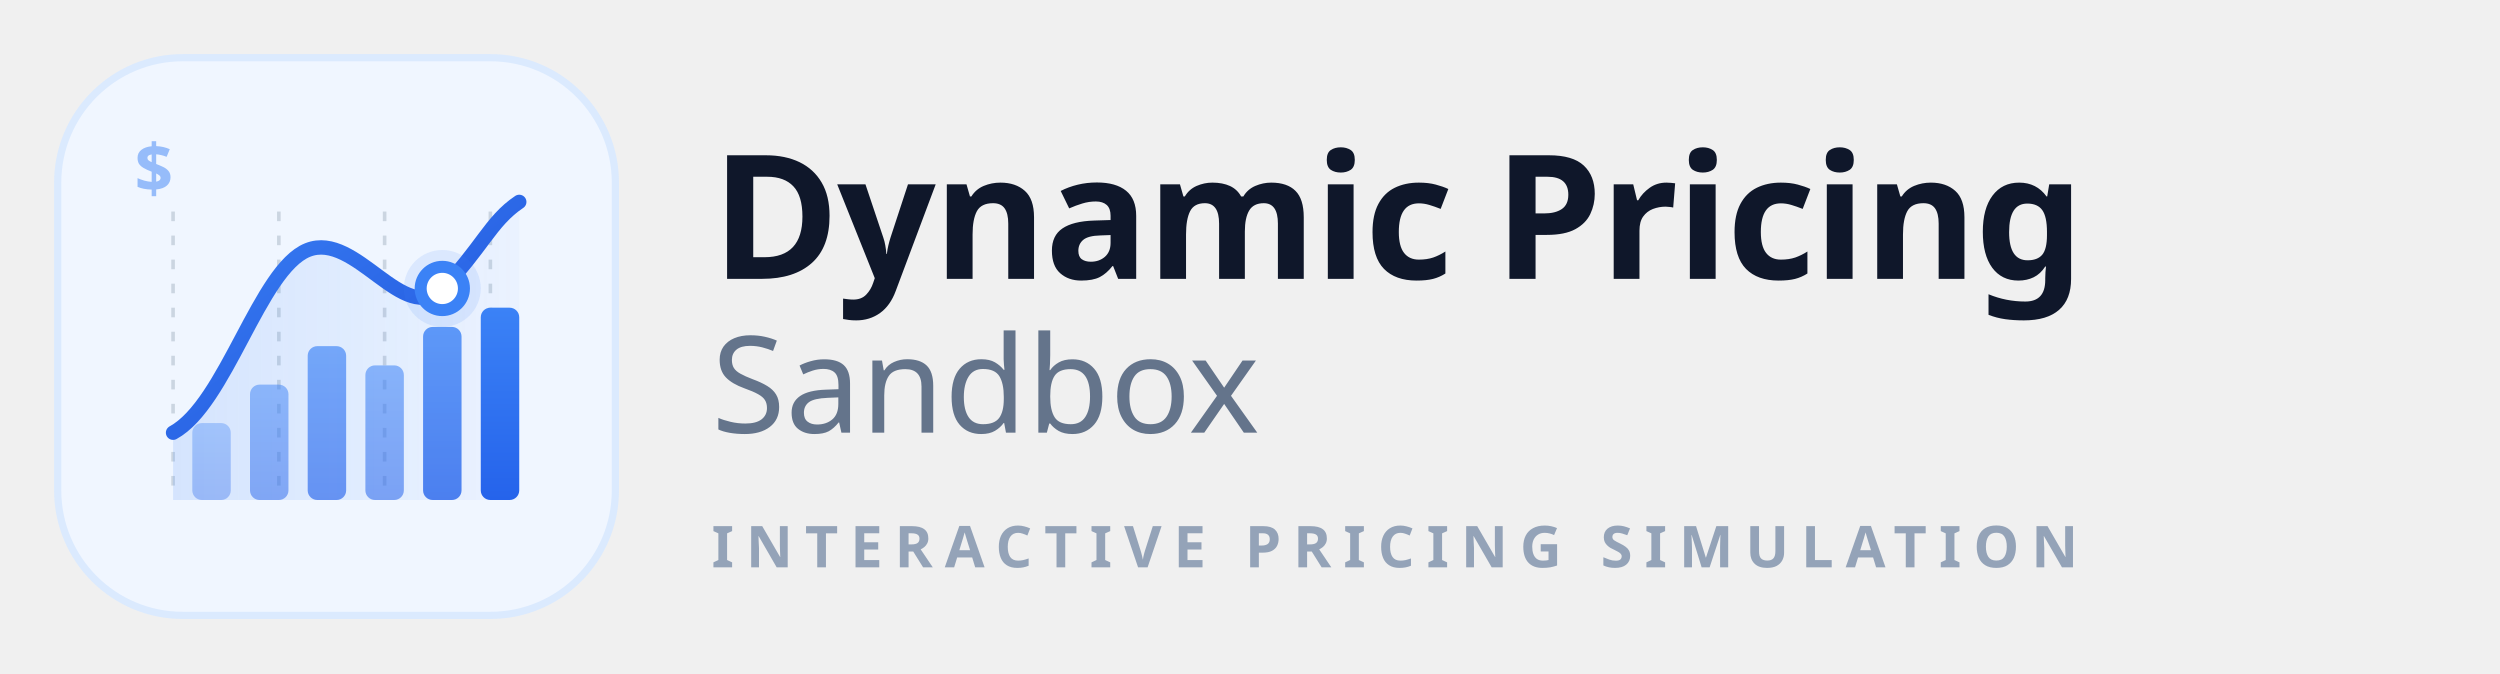
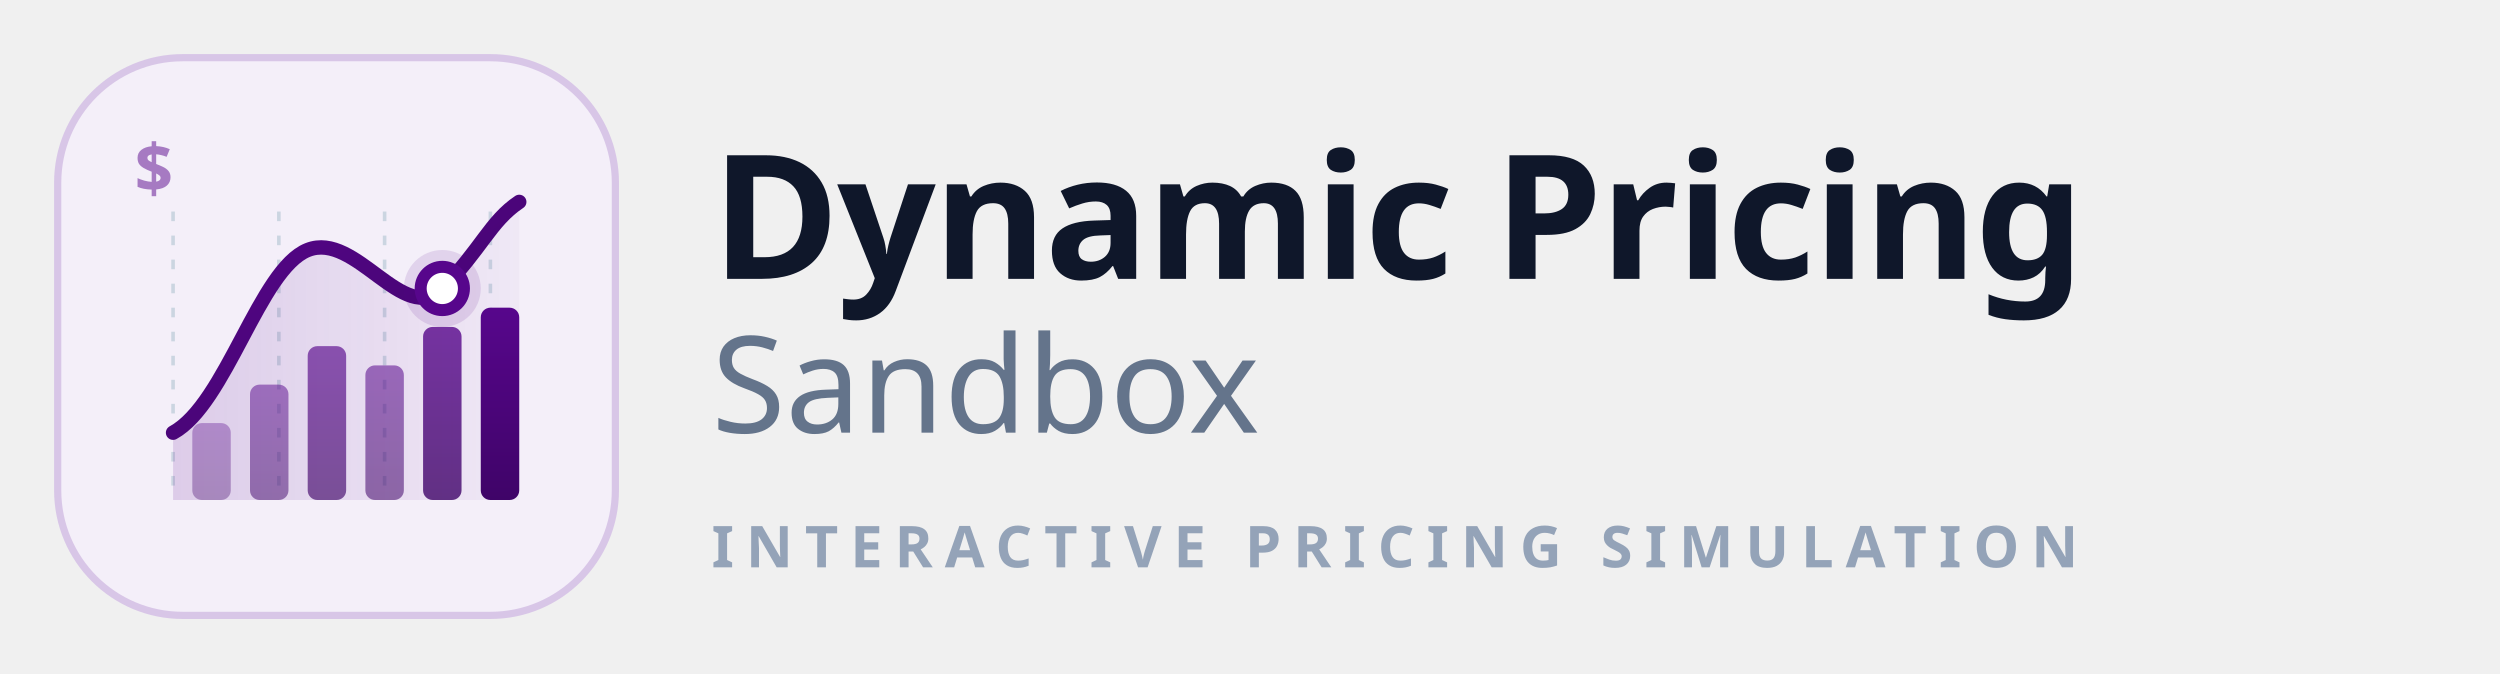
<svg xmlns="http://www.w3.org/2000/svg" viewBox="0 0 520 140" width="520" height="140">
  <defs>
    <linearGradient id="barGrad" x1="0" y1="0" x2="0" y2="1">
-       <stop offset="0%" stop-color="#3b82f6" />
-       <stop offset="100%" stop-color="#2563eb" />
+       <stop offset="0%" stop-color="#57068c" />
+       <stop offset="100%" stop-color="#3f0468" />
    </linearGradient>
    <linearGradient id="curveGrad" x1="0" y1="0" x2="1" y2="0">
-       <stop offset="0%" stop-color="#3b82f6" stop-opacity="0.15" />
-       <stop offset="100%" stop-color="#3b82f6" stop-opacity="0.03" />
+       <stop offset="0%" stop-color="#57068c" stop-opacity="0.15" />
+       <stop offset="100%" stop-color="#57068c" stop-opacity="0.03" />
    </linearGradient>
    <linearGradient id="accentGrad" x1="0" y1="0" x2="1" y2="1">
-       <stop offset="0%" stop-color="#3b82f6" />
-       <stop offset="100%" stop-color="#1d4ed8" />
+       <stop offset="0%" stop-color="#57068c" />
+       <stop offset="100%" stop-color="#3f0468" />
    </linearGradient>
  </defs>
  <g transform="translate(12, 12)">
-     <rect x="0" y="0" width="116" height="116" rx="26" fill="#f0f6ff" stroke="#dbeafe" stroke-width="1.5" />
+     <rect x="0" y="0" width="116" height="116" rx="26" fill="#f4eff9" stroke="#d8c6e7" stroke-width="1.5" />
    <line x1="24" y1="32" x2="24" y2="92" stroke="#cbd5e1" stroke-width="0.75" stroke-dasharray="2,3" />
    <line x1="46" y1="32" x2="46" y2="92" stroke="#cbd5e1" stroke-width="0.75" stroke-dasharray="2,3" />
    <line x1="68" y1="32" x2="68" y2="92" stroke="#cbd5e1" stroke-width="0.75" stroke-dasharray="2,3" />
    <line x1="90" y1="32" x2="90" y2="92" stroke="#cbd5e1" stroke-width="0.75" stroke-dasharray="2,3" />
    <path d="M24,78 C35,72 42,44 52,40 C62,36 72,56 80,48 C88,40 90,34 96,30 L96,92 L24,92 Z" fill="url(#curveGrad)" />
    <path d="M24,78 C35,72 42,44 52,40 C62,36 72,56 80,48 C88,40 90,34 96,30" fill="none" stroke="url(#accentGrad)" stroke-width="3" stroke-linecap="round" />
-     <circle cx="80" cy="48" r="8" fill="#3b82f6" fill-opacity="0.12" />
-     <circle cx="80" cy="48" r="4.5" fill="#fff" stroke="#3b82f6" stroke-width="2.5" />
+     <circle cx="80" cy="48" r="8" fill="#57068c" fill-opacity="0.12" />
+     <circle cx="80" cy="48" r="4.5" fill="#fff" stroke="#57068c" stroke-width="2.5" />
    <rect x="28" y="76" width="8" height="16" rx="2" fill="url(#barGrad)" opacity="0.35" />
    <rect x="40" y="68" width="8" height="24" rx="2" fill="url(#barGrad)" opacity="0.5" />
    <rect x="52" y="60" width="8" height="32" rx="2" fill="url(#barGrad)" opacity="0.65" />
    <rect x="64" y="64" width="8" height="28" rx="2" fill="url(#barGrad)" opacity="0.55" />
    <rect x="76" y="56" width="8" height="36" rx="2" fill="url(#barGrad)" opacity="0.8" />
    <rect x="88" y="52" width="8" height="40" rx="2" fill="url(#barGrad)" opacity="1" />
-     <text x="16" y="28" font-family="'DM Sans', system-ui, sans-serif" font-size="14" font-weight="700" fill="#3b82f6" opacity="0.5">$</text>
+     <text x="16" y="28" font-family="'DM Sans', system-ui, sans-serif" font-size="14" font-weight="700" fill="#57068c" opacity="0.5">$</text>
  </g>
  <g transform="translate(148, 0)">
    <text y="58" font-family="'DM Sans', system-ui, sans-serif" font-size="36" font-weight="800" fill="#0f172a" letter-spacing="-0.5">
      Dynamic Pricing
    </text>
    <text y="90" font-family="'DM Sans', system-ui, sans-serif" font-size="28" font-weight="500" fill="#64748b" letter-spacing="0">
      Sandbox
    </text>
    <text y="118" font-family="'DM Sans', system-ui, sans-serif" font-size="12" font-weight="600" fill="#94a3b8" letter-spacing="2.5" text-transform="uppercase">
      INTERACTIVE PRICING SIMULATION
    </text>
  </g>
</svg>
